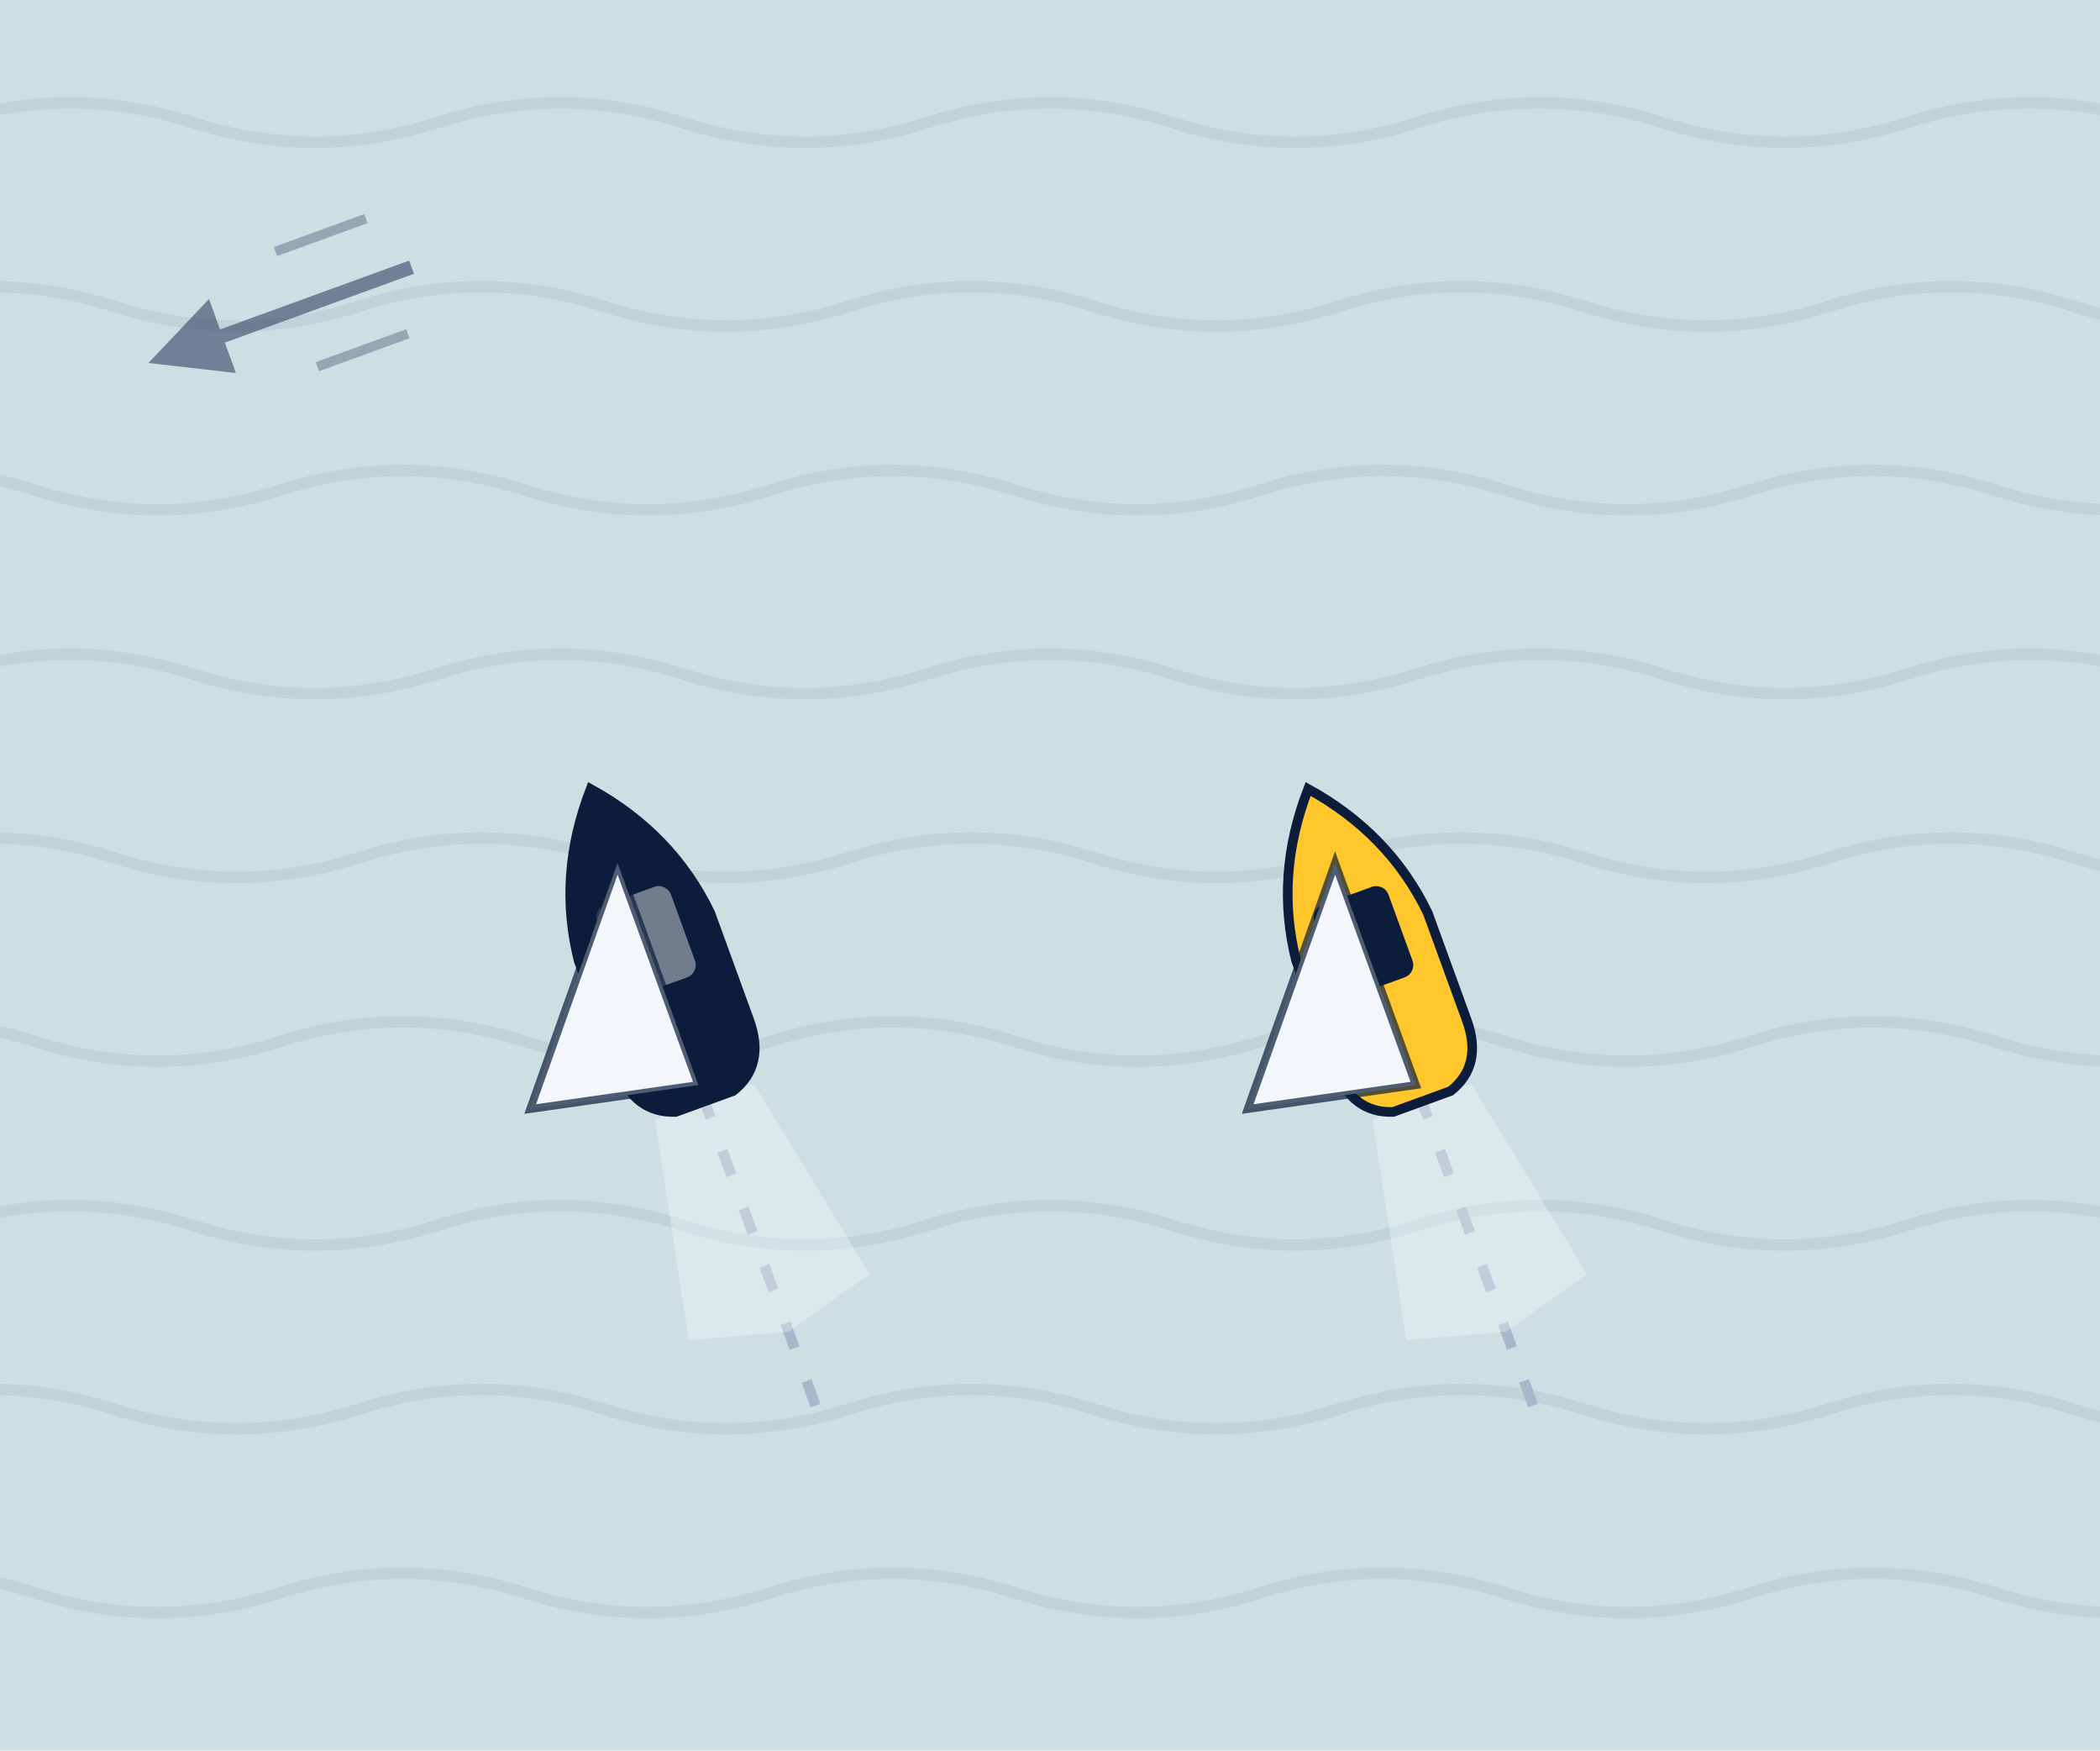
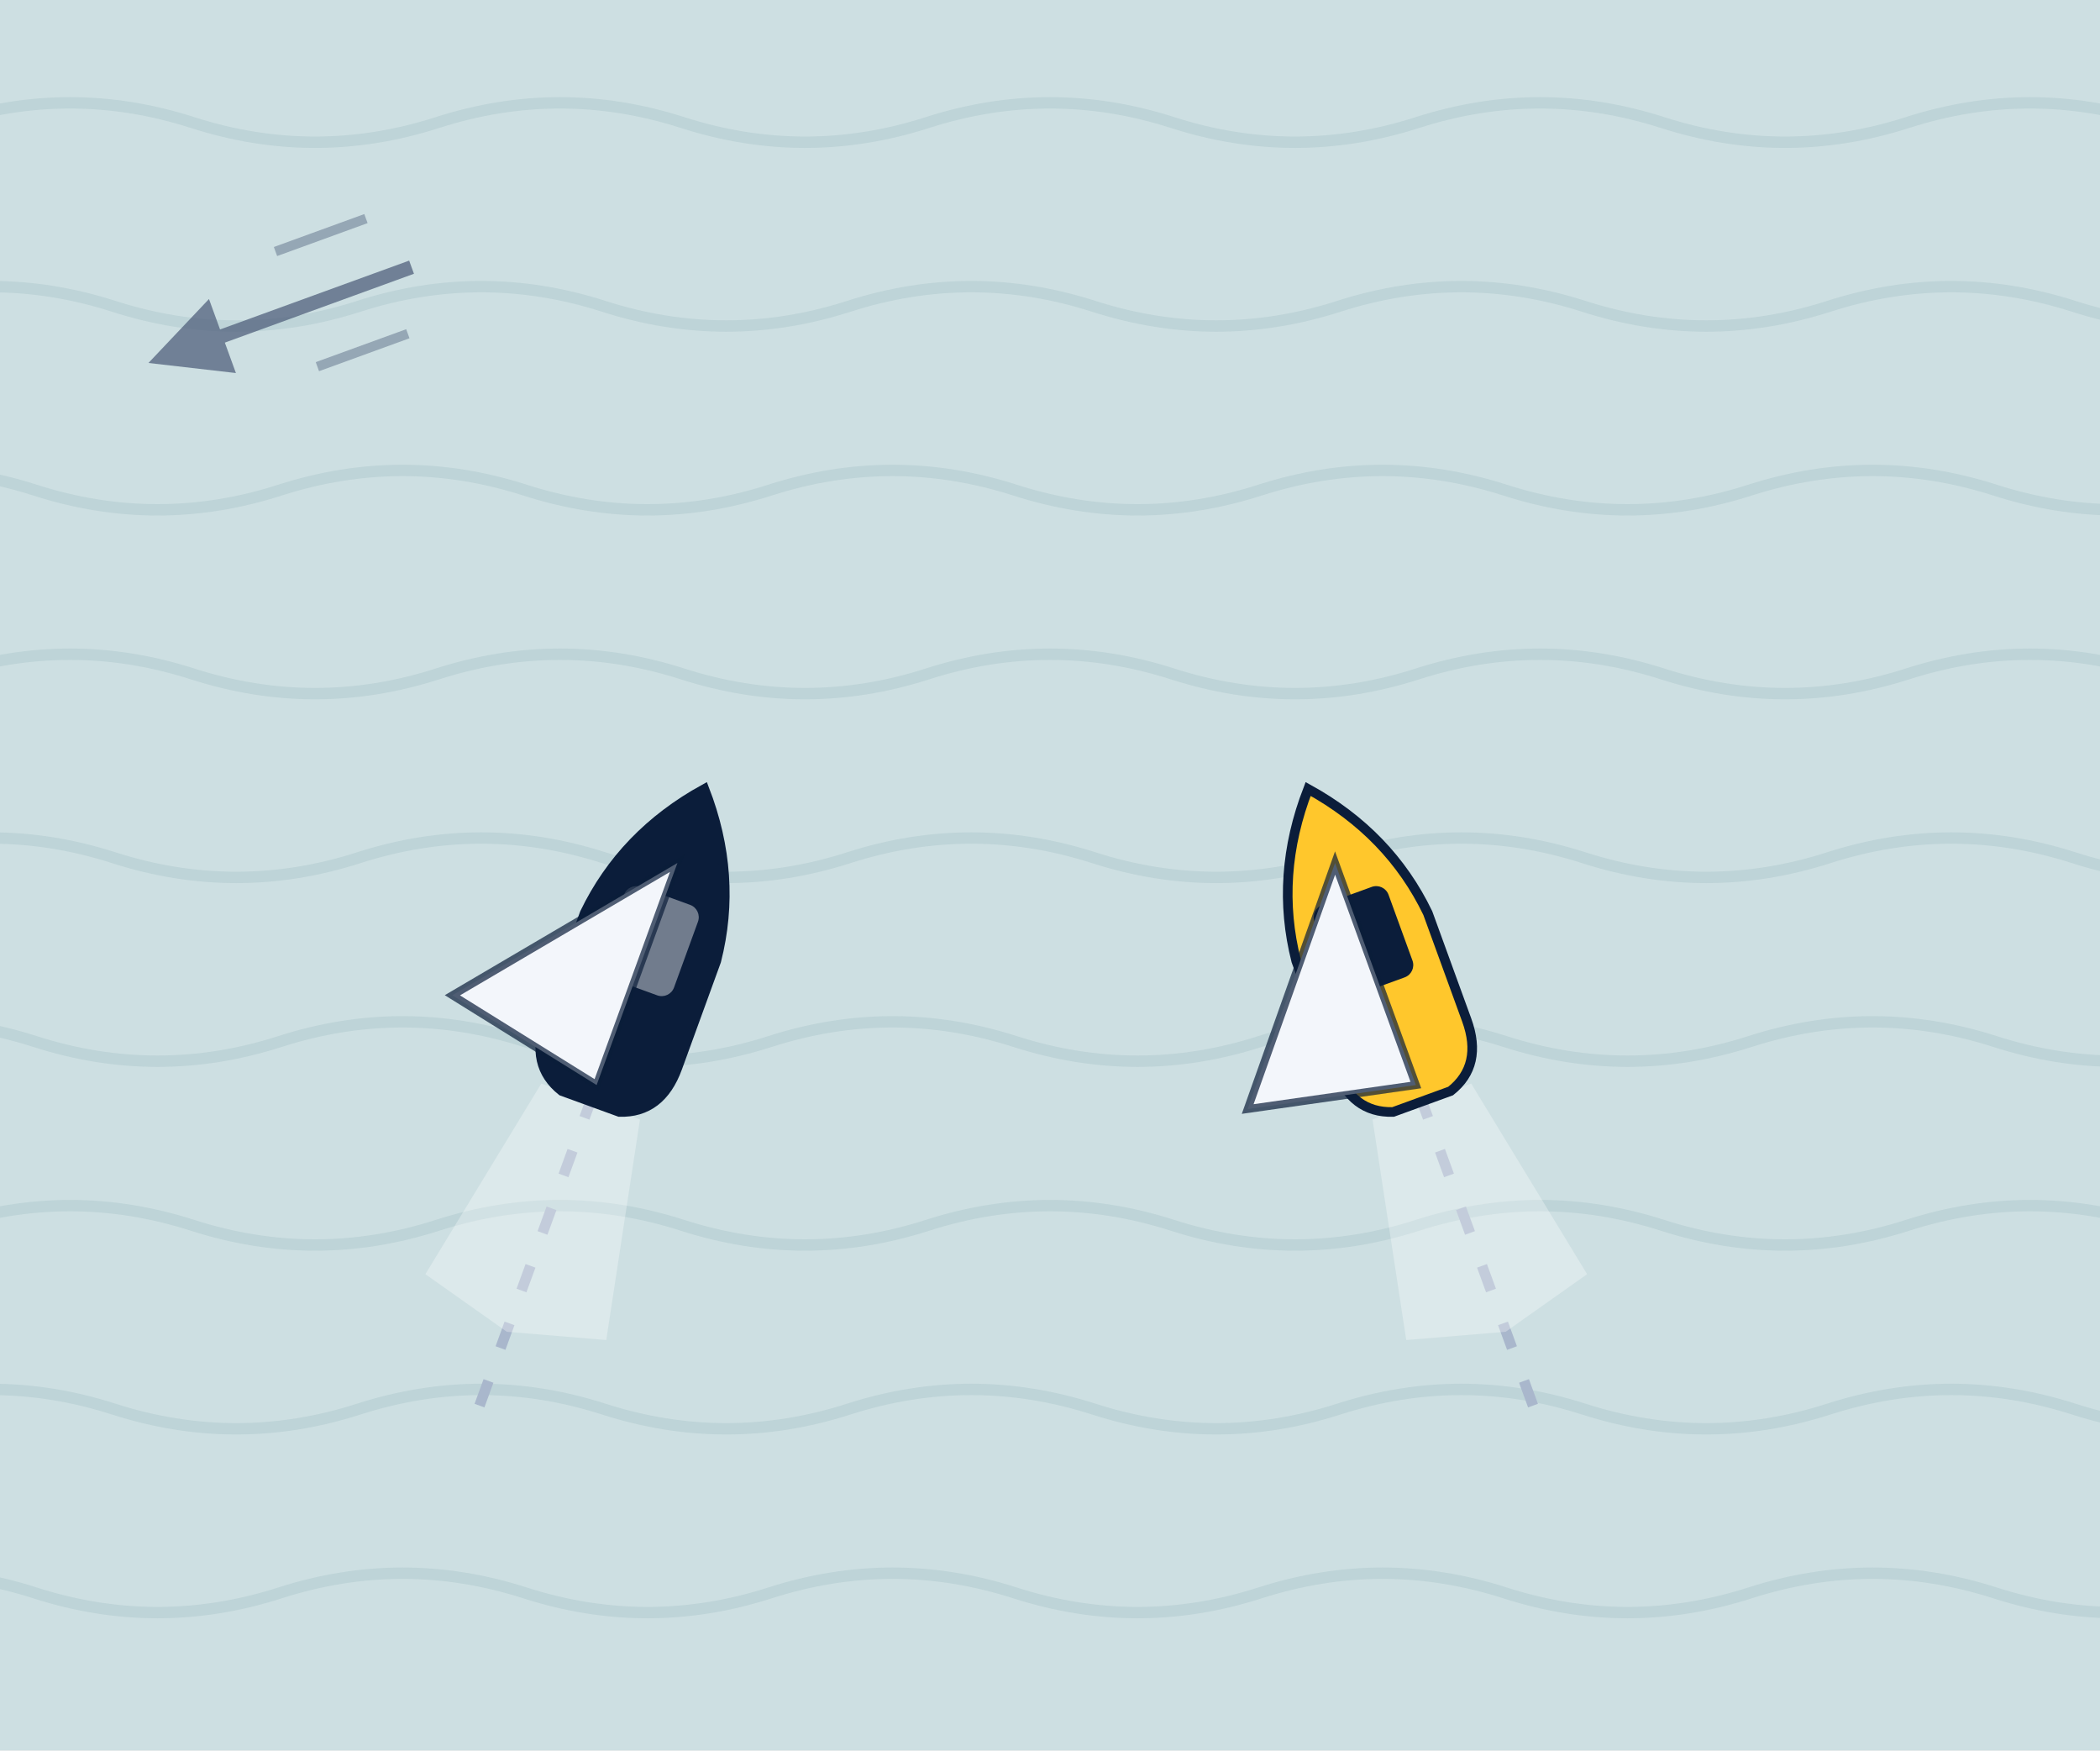
<svg xmlns="http://www.w3.org/2000/svg" viewBox="0 0 240 200" width="240" height="200" role="img">
-   <style>.nav{transform-box:view-box;transform-origin:0 0}.nav{animation-duration:7.0s;animation-timing-function:linear;animation-iteration-count:infinite}@keyframes voiliersmemesamures-souffle{0%{opacity:0}6%{opacity:1}90%{opacity:1}98%{opacity:0}100%{opacity:0}}.souffle{opacity:1;animation:voiliersmemesamures-souffle 7.0s linear infinite;animation-delay:-0.42s}.nav0{transform:translate(156px,108px);animation-name:voiliersmemesamures-n0}@keyframes voiliersmemesamures-n0{0%{transform:translate(175.2px,160.6px)}68%{transform:translate(156px,108px)}100%{transform:translate(156px,108px)}}.nav1{transform:translate(74px,108px);animation-name:voiliersmemesamures-n1}@keyframes voiliersmemesamures-n1{0%{transform:translate(93.2px,160.6px)}68%{transform:translate(74px,108px)}100%{transform:translate(74px,108px)}}@media (prefers-reduced-motion:reduce){.nav,.souffle{animation:none}.souffle{opacity:1}}</style>
+   <style>.nav{transform-box:view-box;transform-origin:0 0}.nav{animation-duration:7.0s;animation-timing-function:linear;animation-iteration-count:infinite}@keyframes voiliersmemesamures-souffle{0%{opacity:0}6%{opacity:1}90%{opacity:1}98%{opacity:0}100%{opacity:0}}.souffle{opacity:1;animation:voiliersmemesamures-souffle 7.0s linear infinite;animation-delay:-0.42s}.nav0{transform:translate(156px,108px);animation-name:voiliersmemesamures-n0}@keyframes voiliersmemesamures-n0{0%{transform:translate(175.2px,160.6px)}68%{transform:translate(156px,108px)}100%{transform:translate(156px,108px)}}.nav1{transform:translate(74px,108px);animation-name:voiliersmemesamures-n1}@keyframes voiliersmemesamures-n1{0%{transform:translate(54.8px,160.6px)}68%{transform:translate(74px,108px)}100%{transform:translate(74px,108px)}}@media (prefers-reduced-motion:reduce){.nav,.souffle{animation:none}.souffle{opacity:1}}</style>
  <rect width="240" height="200" fill="#cddfe2" />
  <path d="M-6,14 q14,-4.5 28,0 t28,0 t28,0 t28,0 t28,0 t28,0 t28,0 t28,0 t28,0 t28,0" fill="none" stroke="#a8c4c9" stroke-width="1.3" stroke-opacity="0.4" />
  <path d="M-15,35 q14,-4.5 28,0 t28,0 t28,0 t28,0 t28,0 t28,0 t28,0 t28,0 t28,0 t28,0" fill="none" stroke="#a8c4c9" stroke-width="1.3" stroke-opacity="0.4" />
  <path d="M-24,56 q14,-4.5 28,0 t28,0 t28,0 t28,0 t28,0 t28,0 t28,0 t28,0 t28,0 t28,0" fill="none" stroke="#a8c4c9" stroke-width="1.3" stroke-opacity="0.4" />
  <path d="M-6,77 q14,-4.5 28,0 t28,0 t28,0 t28,0 t28,0 t28,0 t28,0 t28,0 t28,0 t28,0" fill="none" stroke="#a8c4c9" stroke-width="1.3" stroke-opacity="0.4" />
  <path d="M-15,98 q14,-4.5 28,0 t28,0 t28,0 t28,0 t28,0 t28,0 t28,0 t28,0 t28,0 t28,0" fill="none" stroke="#a8c4c9" stroke-width="1.3" stroke-opacity="0.4" />
  <path d="M-24,119 q14,-4.5 28,0 t28,0 t28,0 t28,0 t28,0 t28,0 t28,0 t28,0 t28,0 t28,0" fill="none" stroke="#a8c4c9" stroke-width="1.3" stroke-opacity="0.4" />
  <path d="M-6,140 q14,-4.5 28,0 t28,0 t28,0 t28,0 t28,0 t28,0 t28,0 t28,0 t28,0 t28,0" fill="none" stroke="#a8c4c9" stroke-width="1.3" stroke-opacity="0.4" />
  <path d="M-15,161 q14,-4.5 28,0 t28,0 t28,0 t28,0 t28,0 t28,0 t28,0 t28,0 t28,0 t28,0" fill="none" stroke="#a8c4c9" stroke-width="1.3" stroke-opacity="0.4" />
  <path d="M-24,182 q14,-4.5 28,0 t28,0 t28,0 t28,0 t28,0 t28,0 t28,0 t28,0 t28,0 t28,0" fill="none" stroke="#a8c4c9" stroke-width="1.3" stroke-opacity="0.4" />
  <line x1="175.2" y1="160.6" x2="156" y2="108" stroke="#a9b7cc" stroke-width="1.2" stroke-dasharray="3 4" />
-   <line x1="93.2" y1="160.6" x2="74" y2="108" stroke="#a9b7cc" stroke-width="1.2" stroke-dasharray="3 4" />
+   <line x1="54.8" y1="160.6" x2="74" y2="108" stroke="#a9b7cc" stroke-width="1.2" stroke-dasharray="3 4" />
  <g transform="translate(32,36) rotate(250)" opacity="0.72">
    <line x1="0" y1="16" x2="0" y2="-12" stroke="#4c5c78" stroke-width="1.6" />
    <path d="M0,-16 L-4.5,-7 L4.5,-7 Z" fill="#4c5c78" />
    <line x1="-7" y1="13" x2="-7" y2="2" stroke="#4c5c78" stroke-width="1.1" stroke-opacity="0.6" />
    <line x1="7" y1="13" x2="7" y2="2" stroke="#4c5c78" stroke-width="1.1" stroke-opacity="0.6" />
  </g>
  <g class="souffle">
    <g class="nav nav0">
      <g transform="rotate(340)">
        <path d="M-6,19 L-11,44 L0,47 L11,44 L6,19 Z" fill="#ffffff" fill-opacity="0.3" />
        <path d="M0,-19 Q7,-11 8,-1 L8,12 Q8,17.5 3.5,19 L-3.5,19 Q-8,17.5 -8,12 L-8,-1 Q-7,-11 0,-19 Z" fill="#ffc72c" />
        <rect x="-4.5" y="-6" width="9" height="11" rx="1.5" fill="#0b1d3a" fill-opacity="1" />
        <path d="M0,-19 Q7,-11 8,-1 L8,12 Q8,17.5 3.5,19 L-3.5,19 Q-8,17.5 -8,12 L-8,-1 Q-7,-11 0,-19 Z" fill="none" stroke="#0b1d3a" stroke-width="1.1" />
        <path d="M0,-10 L-19,13 L0,17 Z" fill="#f3f6fb" stroke="#0b1d3a" stroke-width="0.9" stroke-opacity="0.7" />
      </g>
    </g>
    <g class="nav nav1">
-       <g transform="rotate(340)">
+       <g transform="rotate(20)">
        <path d="M-6,19 L-11,44 L0,47 L11,44 L6,19 Z" fill="#ffffff" fill-opacity="0.3" />
        <path d="M0,-19 Q7,-11 8,-1 L8,12 Q8,17.5 3.5,19 L-3.5,19 Q-8,17.5 -8,12 L-8,-1 Q-7,-11 0,-19 Z" fill="#0b1d3a" />
        <rect x="-4.5" y="-6" width="9" height="11" rx="1.5" fill="#ffffff" fill-opacity="0.42" />
        <path d="M0,-19 Q7,-11 8,-1 L8,12 Q8,17.5 3.5,19 L-3.5,19 Q-8,17.5 -8,12 L-8,-1 Q-7,-11 0,-19 Z" fill="none" stroke="#0b1d3a" stroke-width="1.1" />
        <path d="M0,-10 L-19,13 L0,17 Z" fill="#f3f6fb" stroke="#0b1d3a" stroke-width="0.9" stroke-opacity="0.7" />
      </g>
    </g>
  </g>
</svg>
